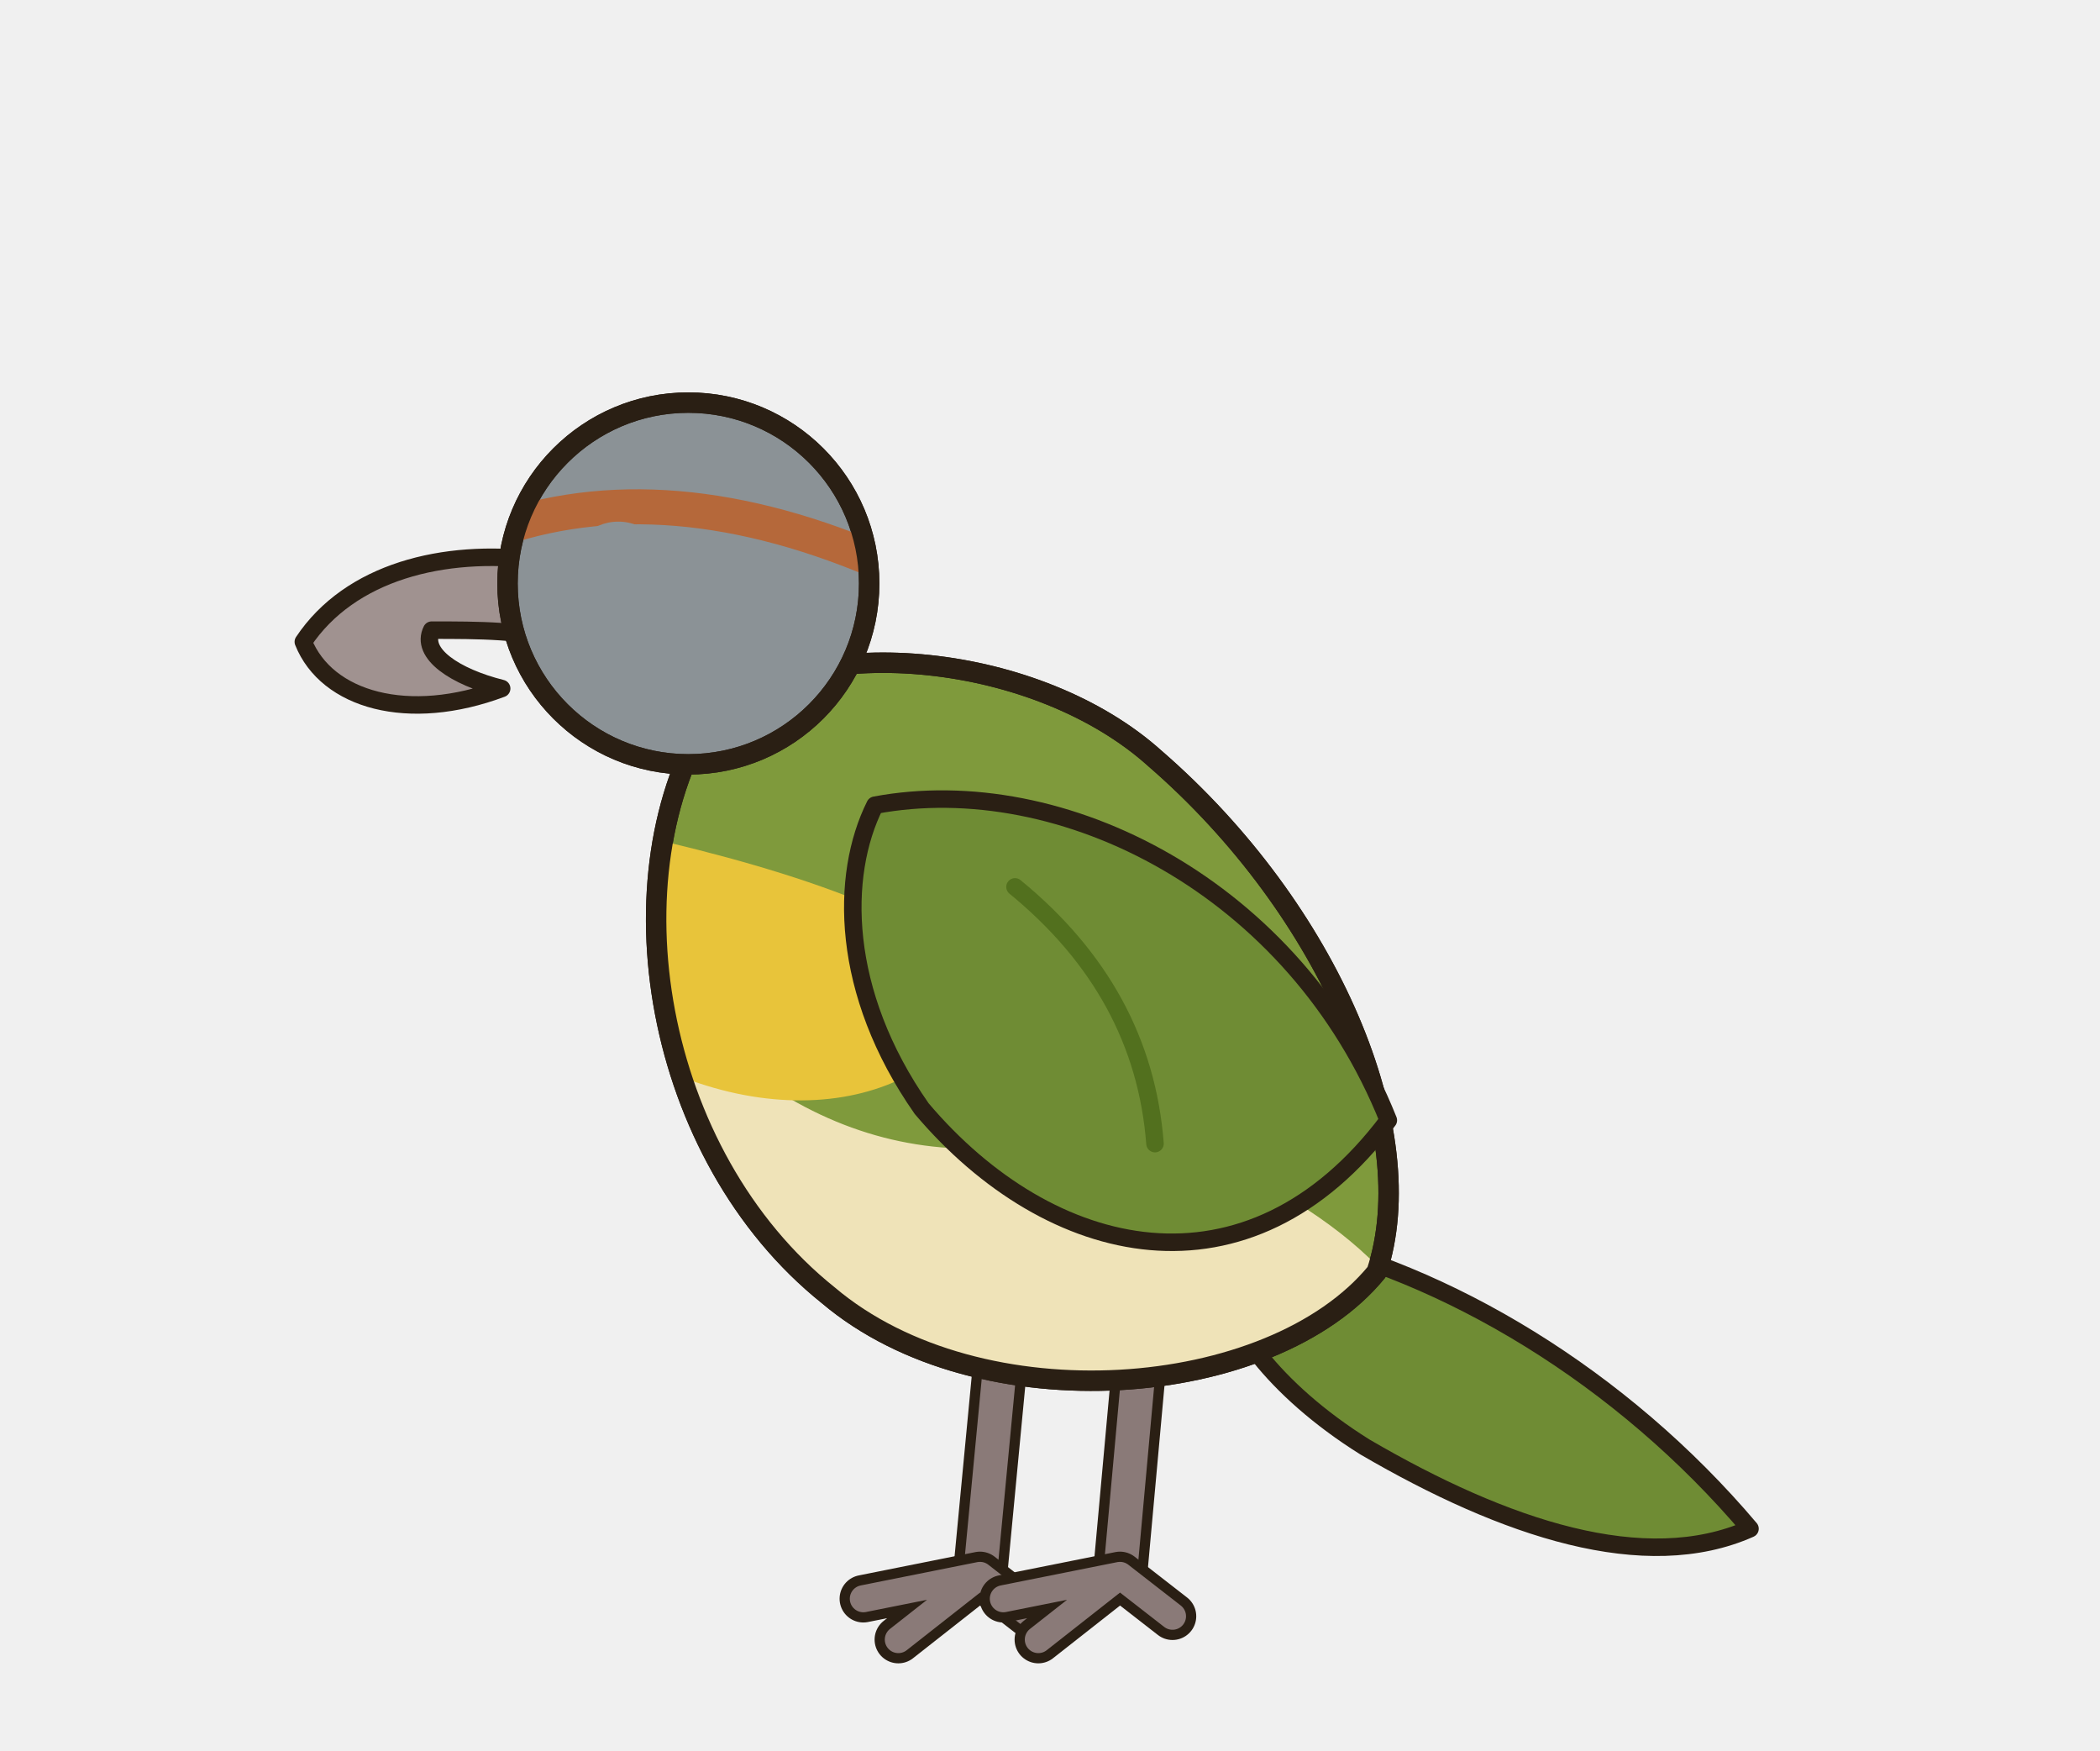
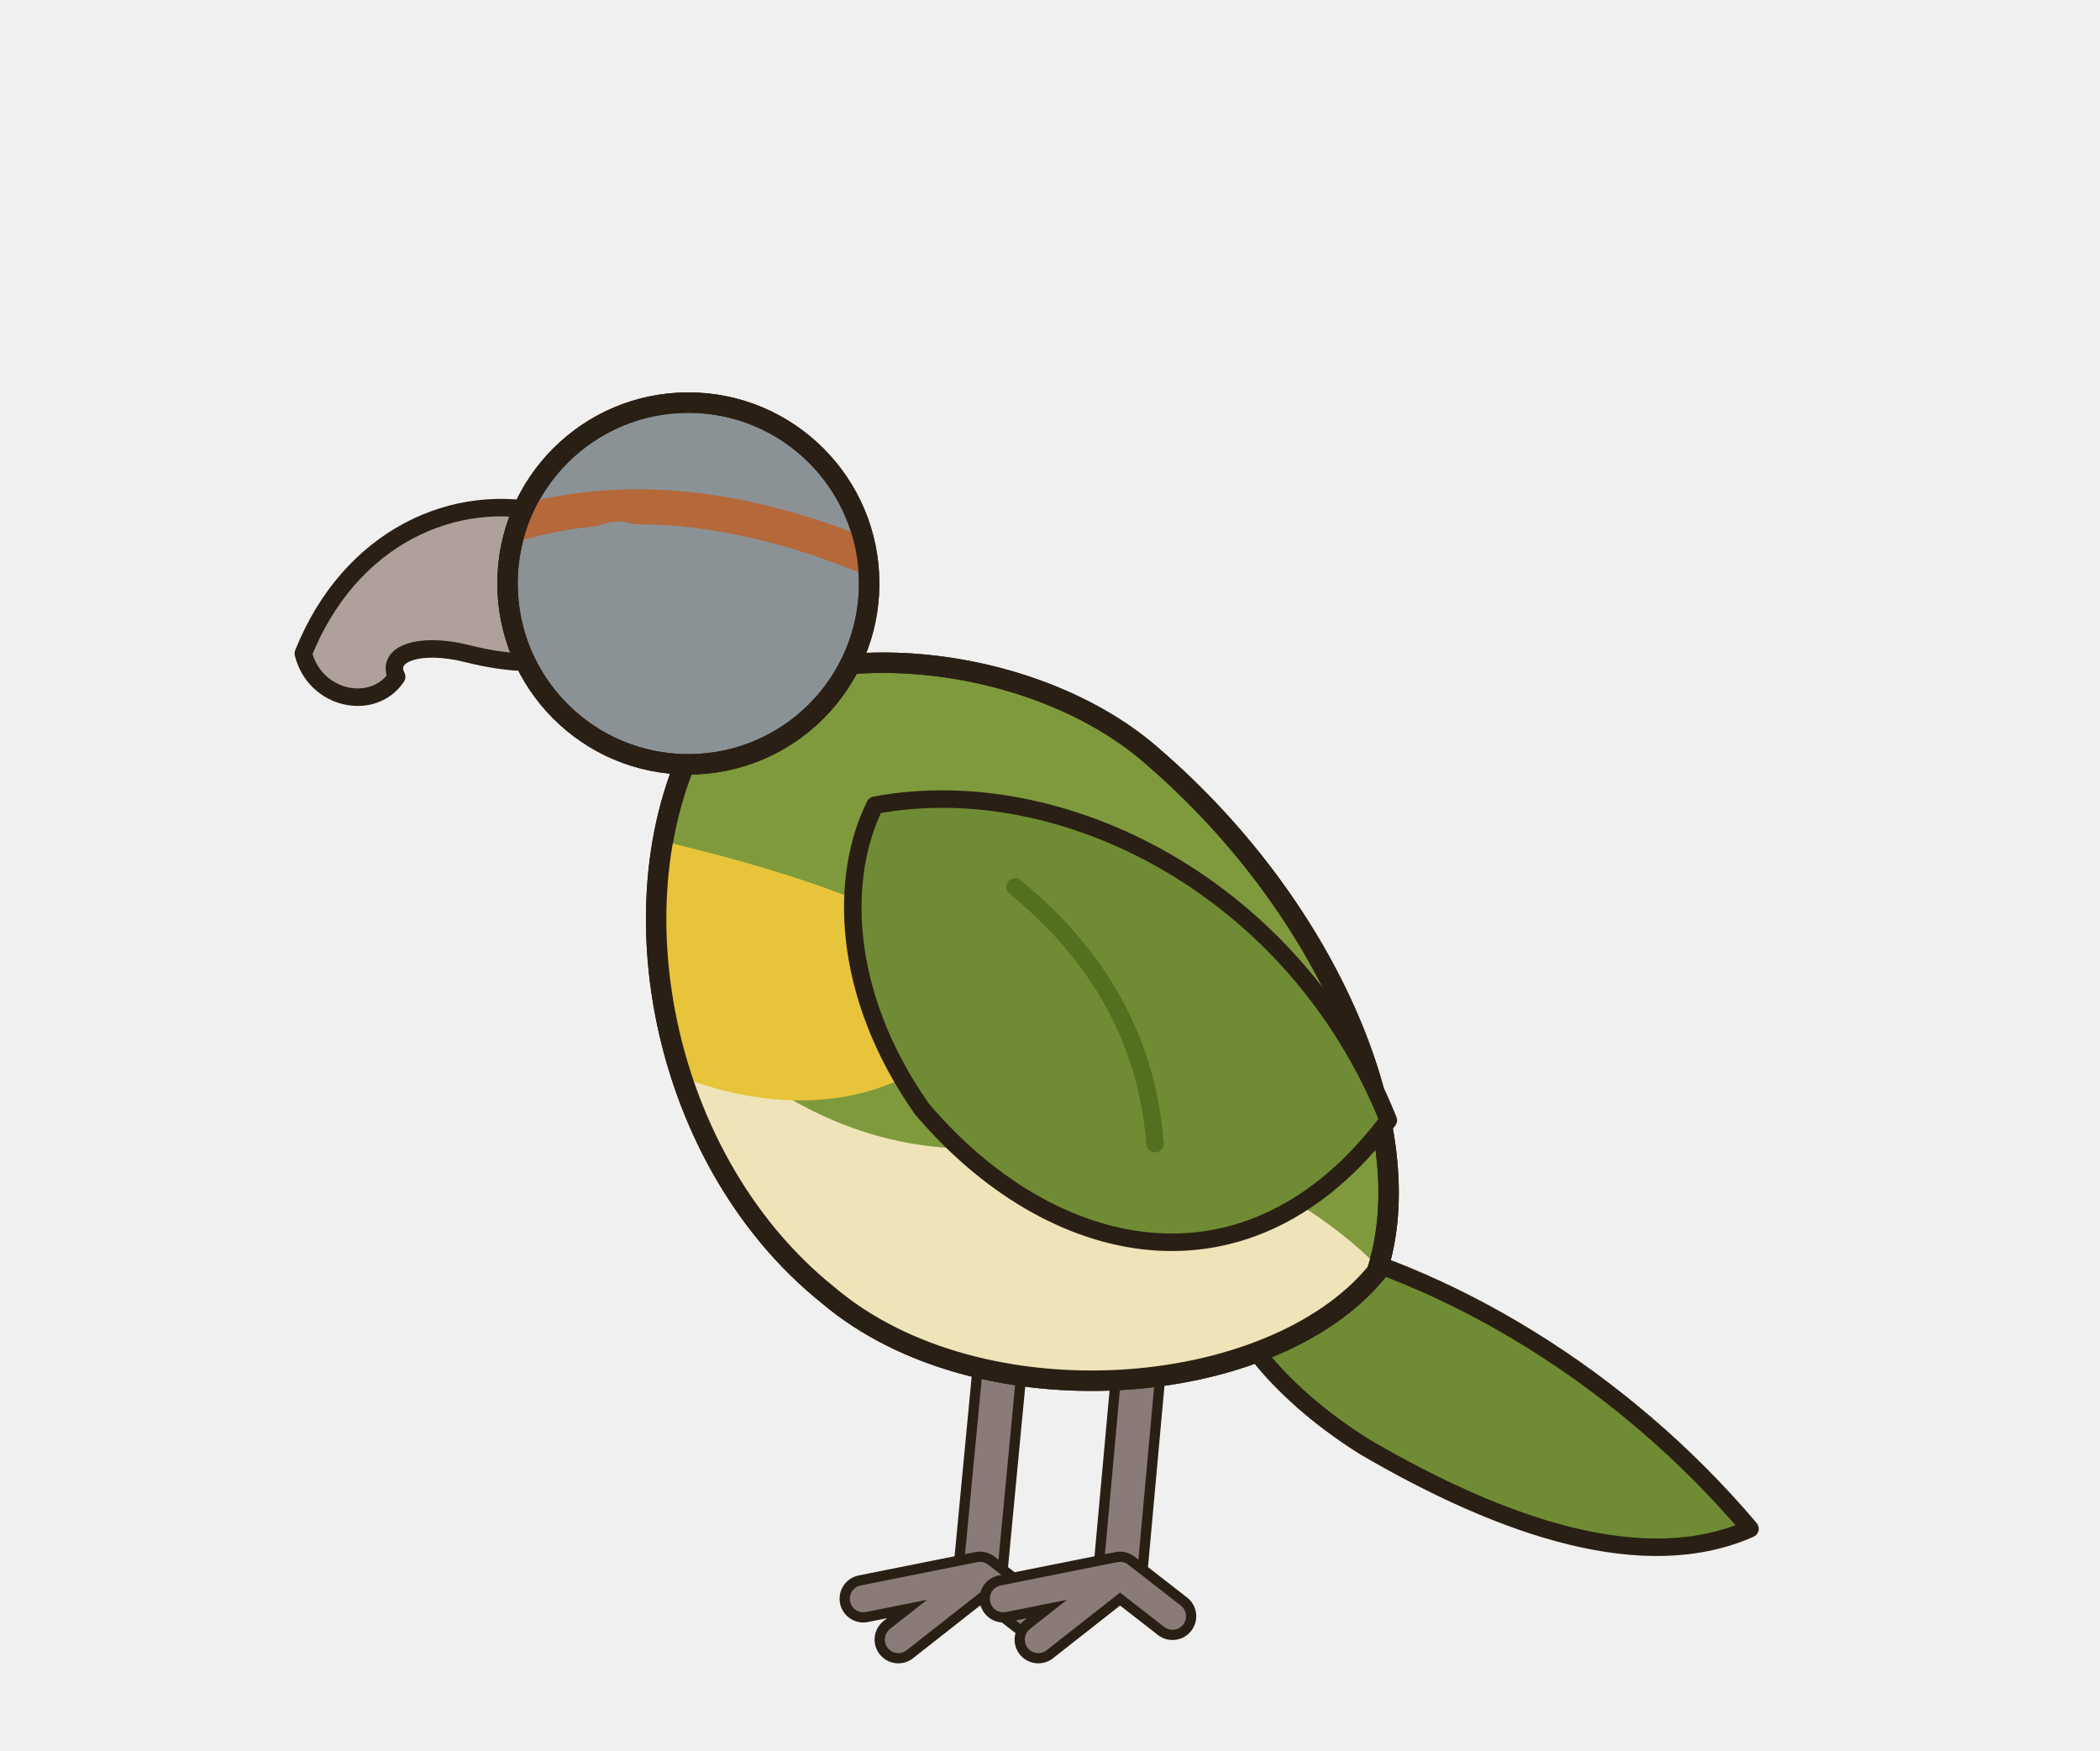
<svg xmlns="http://www.w3.org/2000/svg" role="img" aria-label="Juan Chiviro" viewBox="-20 0 360 300" width="360" height="300" style="overflow:visible">
  <style>#m-root{transform-box:view-box;transform-origin:150px 275px;animation:br 3.6s ease-in-out infinite}@keyframes br{0%,100%{transform:scale(1,1)}50%{transform:scale(1,1.012)}}#m-head{transform-box:view-box;transform-origin:124px 134px;animation:hb 4.6s ease-in-out infinite}@keyframes hb{0%,100%{transform:rotate(0)}22%{transform:rotate(-7.0deg)}45%{transform:rotate(4.0deg) translateY(1px)}62%{transform:rotate(-3.0deg)}80%{transform:rotate(6.0deg)}}#m-tail{transform-box:view-box;transform-origin:200px 218px;animation:tl 3.1s ease-in-out infinite}@keyframes tl{0%,66%,100%{transform:rotate(0)}74%{transform:rotate(-9.9deg)}84%{transform:rotate(4.4deg)}92%{transform:rotate(-3.3deg)}}.lid{transform-box:fill-box;transform-origin:center;animation:bl 4.4s infinite}@keyframes bl{0%,92%,100%{transform:scaleY(0)}95%{transform:scaleY(1)}}@media (prefers-reduced-motion:reduce){*{animation:none!important}}</style>
  <g id="m-root">
    <path d="M152 228 L148 270" stroke="#2a1f14" stroke-width="9.3" stroke-linecap="round" />
    <path d="M152 228 L148 270" stroke="#8a7a78" stroke-width="5.8" stroke-linecap="round" />
    <path d="M148 270 L128 274M148 270 L134 281M148 270 L157 277" stroke="#2a1f14" stroke-width="8.14" stroke-linecap="round" />
    <path d="M148 270 L128 274M148 270 L134 281M148 270 L157 277" stroke="#8a7a78" stroke-width="4.64" stroke-linecap="round" />
    <path d="M176 226 L172 270" stroke="#2a1f14" stroke-width="9.3" stroke-linecap="round" />
    <path d="M176 226 L172 270" stroke="#8a7a78" stroke-width="5.8" stroke-linecap="round" />
    <path d="M172 270 L152 274M172 270 L158 281M172 270 L181 277" stroke="#2a1f14" stroke-width="8.14" stroke-linecap="round" />
    <path d="M172 270 L152 274M172 270 L158 281M172 270 L181 277" stroke="#8a7a78" stroke-width="4.64" stroke-linecap="round" />
    <g id="m-tail">
      <path d="M200 212 C228 218 258 236 280 262 C262 270 238 262 214 248 C198 238 190 226 190 220 Z" fill="#6f8c34" stroke="#2a1f14" stroke-width="3" stroke-linejoin="round" stroke-linecap="round" />
    </g>
    <path d="M102 122 C84 150 92 198 122 222 C148 244 198 240 216 218 C224 194 208 156 178 130 C158 112 120 108 102 122 Z" fill="#7f9a3c" stroke="#2a1f14" stroke-width="3.5" stroke-linejoin="round" stroke-linecap="round" />
    <clipPath id="cc">
      <path d="M102 122 C84 150 92 198 122 222 C148 244 198 240 216 218 C224 194 208 156 178 130 C158 112 120 108 102 122 Z" />
    </clipPath>
    <g clip-path="url(#cc)">
      <path d="M86 160 C110 194 140 204 172 192 C200 202 222 216 226 234 L226 280 L84 280 Z" fill="#efe3b8" />
      <path d="M84 142 C112 148 138 156 150 168 C142 190 112 196 84 178 Z" fill="#e8c43a" />
    </g>
    <path d="M102 122 C84 150 92 198 122 222 C148 244 198 240 216 218 C224 194 208 156 178 130 C158 112 120 108 102 122 Z" fill="none" stroke="#2a1f14" stroke-width="3.5" stroke-linejoin="round" />
    <path d="M130 138 C162 132 202 152 218 192 C194 224 160 216 138 190 C124 170 124 150 130 138 Z" fill="#6f8c34" stroke="#2a1f14" stroke-width="3" stroke-linejoin="round" stroke-linecap="round" />
    <path d="M154 152 q22 18 24 44" stroke="#52701e" stroke-width="3" fill="none" stroke-linecap="round" />
    <g id="m-head">
-       <path d="M72 96 C56 94 40 98 32 110 C36 120 50 124 66 118 C58 116 52 112 54 108 C62 108 70 108 76 110 Z" fill="#a09290" stroke="#2a1f14" stroke-width="3" stroke-linejoin="round" stroke-linecap="round" />
+       <path d="M74 88 C58 84 40 92 32 112 C34 120 44 122 48 116 C46 112 52 110 60 112 C68 114 74 114 78 112 Z" fill="#b0a09c" stroke="#2a1f14" stroke-width="3" stroke-linejoin="round" stroke-linecap="round" />
      <ellipse cx="98" cy="100" rx="31" ry="31" fill="#8b9296" stroke="#2a1f14" stroke-width="3.5" stroke-linejoin="round" stroke-linecap="round" />
      <clipPath id="hc">
        <ellipse cx="98" cy="100" rx="31" ry="31" />
      </clipPath>
      <g clip-path="url(#hc)">
        <path d="M60 76 C80 66 108 66 130 84 L130 70 L60 70 Z" fill="#9aa0a4" />
        <path d="M62 92 Q92 80 130 96" stroke="#b5683a" stroke-width="6" fill="none" stroke-linecap="round" />
        <path d="M62 126 C86 130 104 138 118 152 L62 152 Z" fill="#e8c43a" />
      </g>
      <ellipse cx="98" cy="100" rx="31" ry="31" fill="none" stroke="#2a1f14" stroke-width="3.5" />
      <circle cx="86" cy="98" r="5.2" fill="#e8742a" />
      <circle cx="84.4" cy="96.2" r="1.7" fill="#fff" />
      <ellipse class="lid" cx="86" cy="98" rx="8.6" ry="8.6" fill="#8b9296" />
    </g>
  </g>
</svg>
